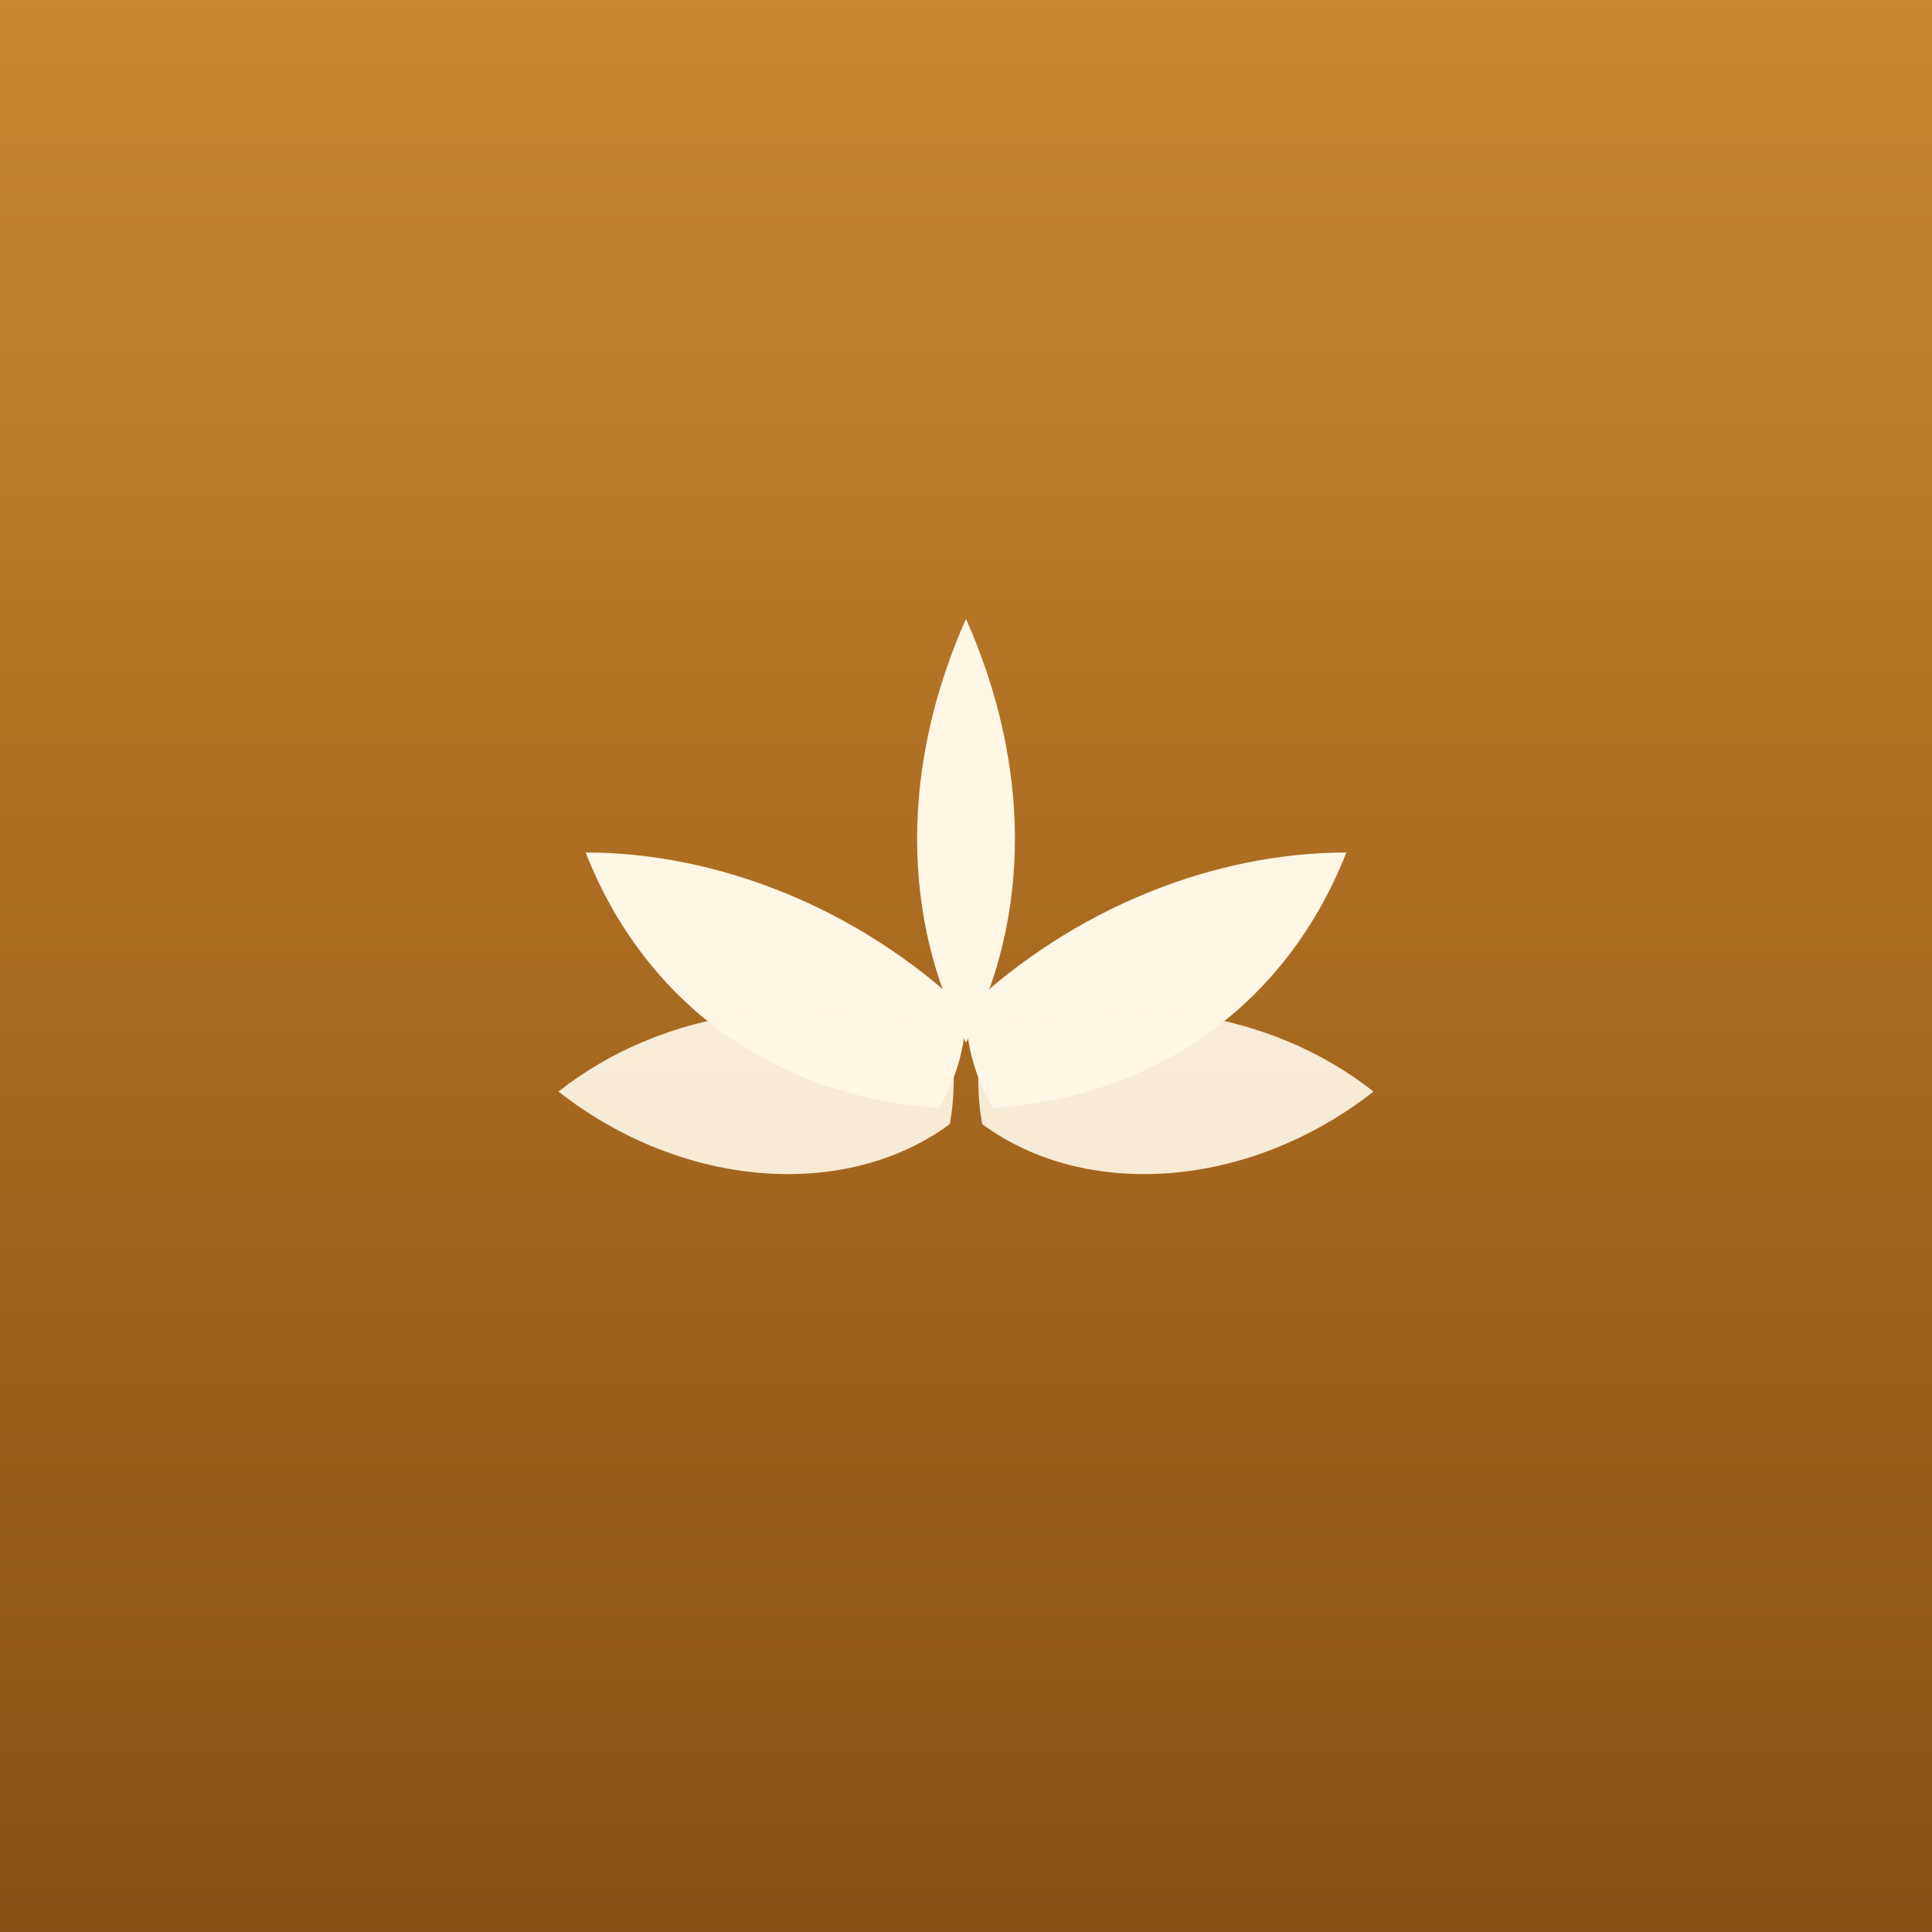
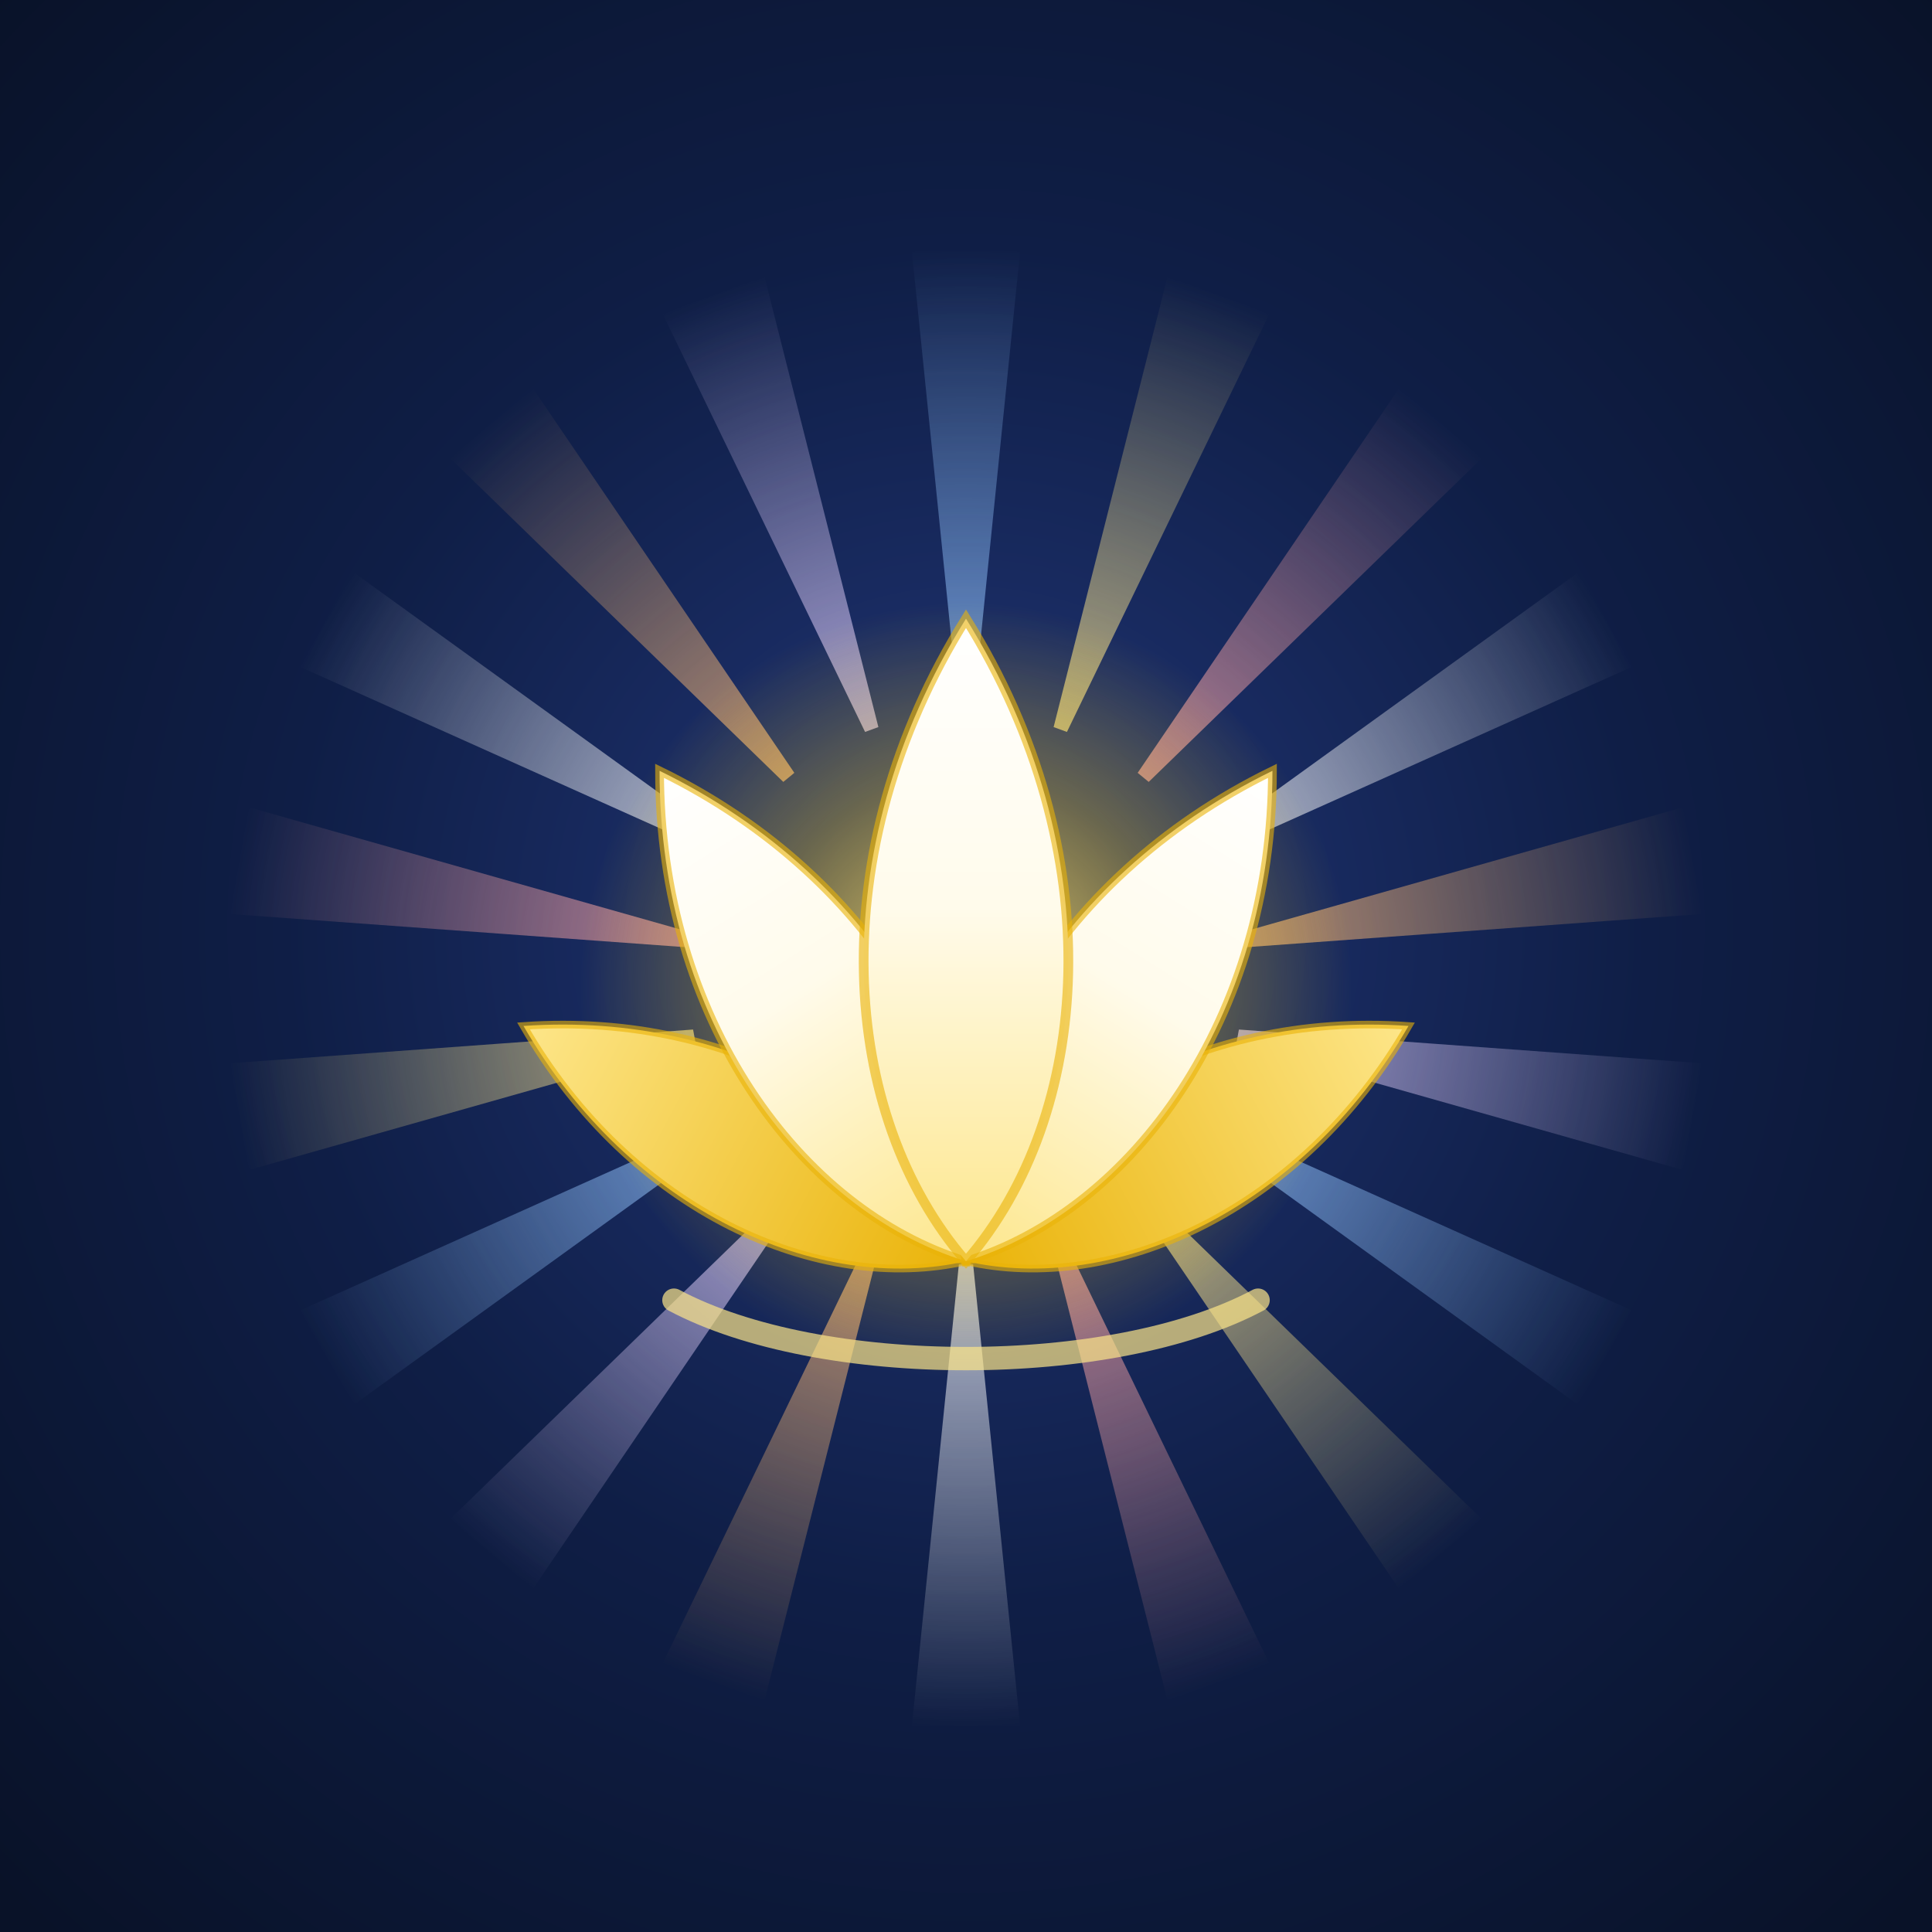
<svg xmlns="http://www.w3.org/2000/svg" viewBox="0 0 512 512">
  <defs>
-     <linearGradient id="bg" x1="0" y1="0" x2="0" y2="1">
-       <stop offset="0" stop-color="#c9872e" />
-       <stop offset="1" stop-color="#8a4f14" />
+     <radialGradient id="bg" cx="50%" cy="48%" r="70%">
+       <stop offset="0" stop-color="#22377A" />
+       <stop offset=".5" stop-color="#0F1E46" />
+       <stop offset="1" stop-color="#091228" />
+     </radialGradient>
+     <radialGradient id="fade" cx="256" cy="262" r="228" gradientUnits="userSpaceOnUse">
+       <stop offset=".28" stop-color="#fff" stop-opacity="1" />
+       <stop offset=".6" stop-color="#fff" stop-opacity=".55" />
+       <stop offset="1" stop-color="#fff" stop-opacity="0" />
+     </radialGradient>
+     <mask id="m">
+       <rect width="512" height="512" fill="url(#fade)" />
+     </mask>
+     <radialGradient id="glow" cx="256" cy="262" r="170" gradientUnits="userSpaceOnUse">
+       <stop offset="0" stop-color="#FDE68A" stop-opacity=".9" />
+       <stop offset=".38" stop-color="#FACC15" stop-opacity=".35" />
+       <stop offset=".7" stop-color="#FACC15" stop-opacity="0" />
+     </radialGradient>
+     <linearGradient id="pF" x1="0" y1="1" x2="0" y2="0">
+       <stop offset="0" stop-color="#FDE68A" />
+       <stop offset=".55" stop-color="#FFFBEB" />
+       <stop offset="1" stop-color="#FFFFFF" />
+     </linearGradient>
+     <linearGradient id="pB" x1="0" y1="1" x2="0" y2="0">
+       <stop offset="0" stop-color="#EAB308" />
+       <stop offset="1" stop-color="#FDE68A" />
    </linearGradient>
  </defs>
  <rect width="512" height="512" fill="url(#bg)" />
-   <g fill="#fff6e6" transform="translate(256 272) scale(.72)">
-     <path d="M0-150C24-96 24-40 0 6C-24-40-24-96 0-150Z" />
-     <path d="M0-6C40-44 92-64 140-64C118-8 70 26 10 30C4 20 0 8 0-6Z" />
-     <path d="M0-6C-40-44-92-64-140-64C-118-8-70 26-10 30C-4 20 0 8 0-6Z" />
-     <path d="M6 2C58-14 112-6 150 24C104 60 44 64 6 36C4 26 4 12 6 2Z" opacity=".92" />
-     <path d="M-6 2C-58-14-112-6-150 24C-104 60-44 64-6 36C-4 26-4 12-6 2Z" opacity=".92" />
+   <g>
+     <g transform="translate(256 262) scale(0.86) translate(-256 -262)">
+       <g mask="url(#m)" opacity=".78">
+         <polygon points="253.8,177.0 239.3,34.6 272.7,34.6 258.2,177.0" fill="#93C5FD" />
+         <polygon points="283.0,181.4 318.1,42.6 349.5,54.0 287.1,182.9" fill="#FDE68A" />
+         <polygon points="308.9,195.5 389.4,77.1 415.0,98.5 312.3,198.3" fill="#FCA5A5" />
+         <polygon points="328.5,217.6 444.6,133.8 461.3,162.8 330.7,221.4" fill="#FFFFFF" />
+         <polygon points="339.3,245.1 477.0,206.1 482.8,239.0 340.1,249.4" fill="#FDBA74" />
+         <polygon points="340.1,274.6 482.8,285.0 477.0,317.9 339.3,278.9" fill="#E9D5FF" />
+         <polygon points="330.7,302.6 461.3,361.2 444.6,390.2 328.5,306.4" fill="#93C5FD" />
+         <polygon points="312.3,325.7 415.0,425.5 389.4,446.9 308.9,328.5" fill="#FDE68A" />
+         <polygon points="287.1,341.1 349.5,470.0 318.1,481.4 283.0,342.6" fill="#FCA5A5" />
+         <polygon points="258.2,347.0 272.7,489.4 239.3,489.4 253.8,347.0" fill="#FFFFFF" />
+         <polygon points="229.0,342.6 193.9,481.4 162.5,470.0 224.9,341.1" fill="#FDBA74" />
+         <polygon points="203.1,328.5 122.6,446.9 97.0,425.5 199.7,325.7" fill="#E9D5FF" />
+         <polygon points="183.5,306.4 67.4,390.2 50.7,361.2 181.3,302.6" fill="#93C5FD" />
+         <polygon points="172.7,278.9 35.0,317.9 29.2,285.0 171.9,274.6" fill="#FDE68A" />
+         <polygon points="171.9,249.4 29.2,239.0 35.0,206.1 172.7,245.1" fill="#FCA5A5" />
+         <polygon points="181.3,221.4 50.7,162.8 67.4,133.8 183.5,217.6" fill="#FFFFFF" />
+         <polygon points="199.7,198.3 97.0,98.5 122.6,77.1 203.1,195.5" fill="#FDBA74" />
+         <polygon points="224.9,182.9 162.5,54.0 193.9,42.6 229.0,181.4" fill="#E9D5FF" />
+       </g>
+       <circle cx="256" cy="262" r="170" fill="url(#glow)" />
+       <g transform="translate(256 346) scale(3.0) translate(-60 -92)">
+         <path d="M60 92 C47 77 45 50 60 26 C75 50 73 77 60 92 Z" transform="rotate(-62 60 92) translate(60 92) scale(0.78) translate(-60 -92)" fill="url(#pB)" stroke="#EAB308" stroke-opacity=".6" stroke-width="1" />
+         <path d="M60 92 C47 77 45 50 60 26 C75 50 73 77 60 92 Z" transform="rotate(62 60 92) translate(60 92) scale(0.78) translate(-60 -92)" fill="url(#pB)" stroke="#EAB308" stroke-opacity=".6" stroke-width="1" />
+         <path d="M60 92 C47 77 45 50 60 26 C75 50 73 77 60 92 Z" transform="rotate(-32 60 92) translate(60 92) scale(0.9) translate(-60 -92)" fill="url(#pF)" stroke="#EAB308" stroke-opacity=".6" stroke-width="1" />
+         <path d="M60 92 C47 77 45 50 60 26 C75 50 73 77 60 92 Z" transform="rotate(32 60 92) translate(60 92) scale(0.9) translate(-60 -92)" fill="url(#pF)" stroke="#EAB308" stroke-opacity=".6" stroke-width="1" />
+         <path d="M60 92 C47 77 45 50 60 26 C75 50 73 77 60 92 Z" transform="rotate(0 60 92) translate(60 92) scale(1) translate(-60 -92)" fill="url(#pF)" stroke="#EAB308" stroke-opacity=".6" stroke-width="1" />
+         <path d="M30 96 C45 104 75 104 90 96" fill="none" stroke="#FDE68A" stroke-opacity=".7" stroke-width="2.4" stroke-linecap="round" />
+       </g>
+     </g>
  </g>
</svg>
